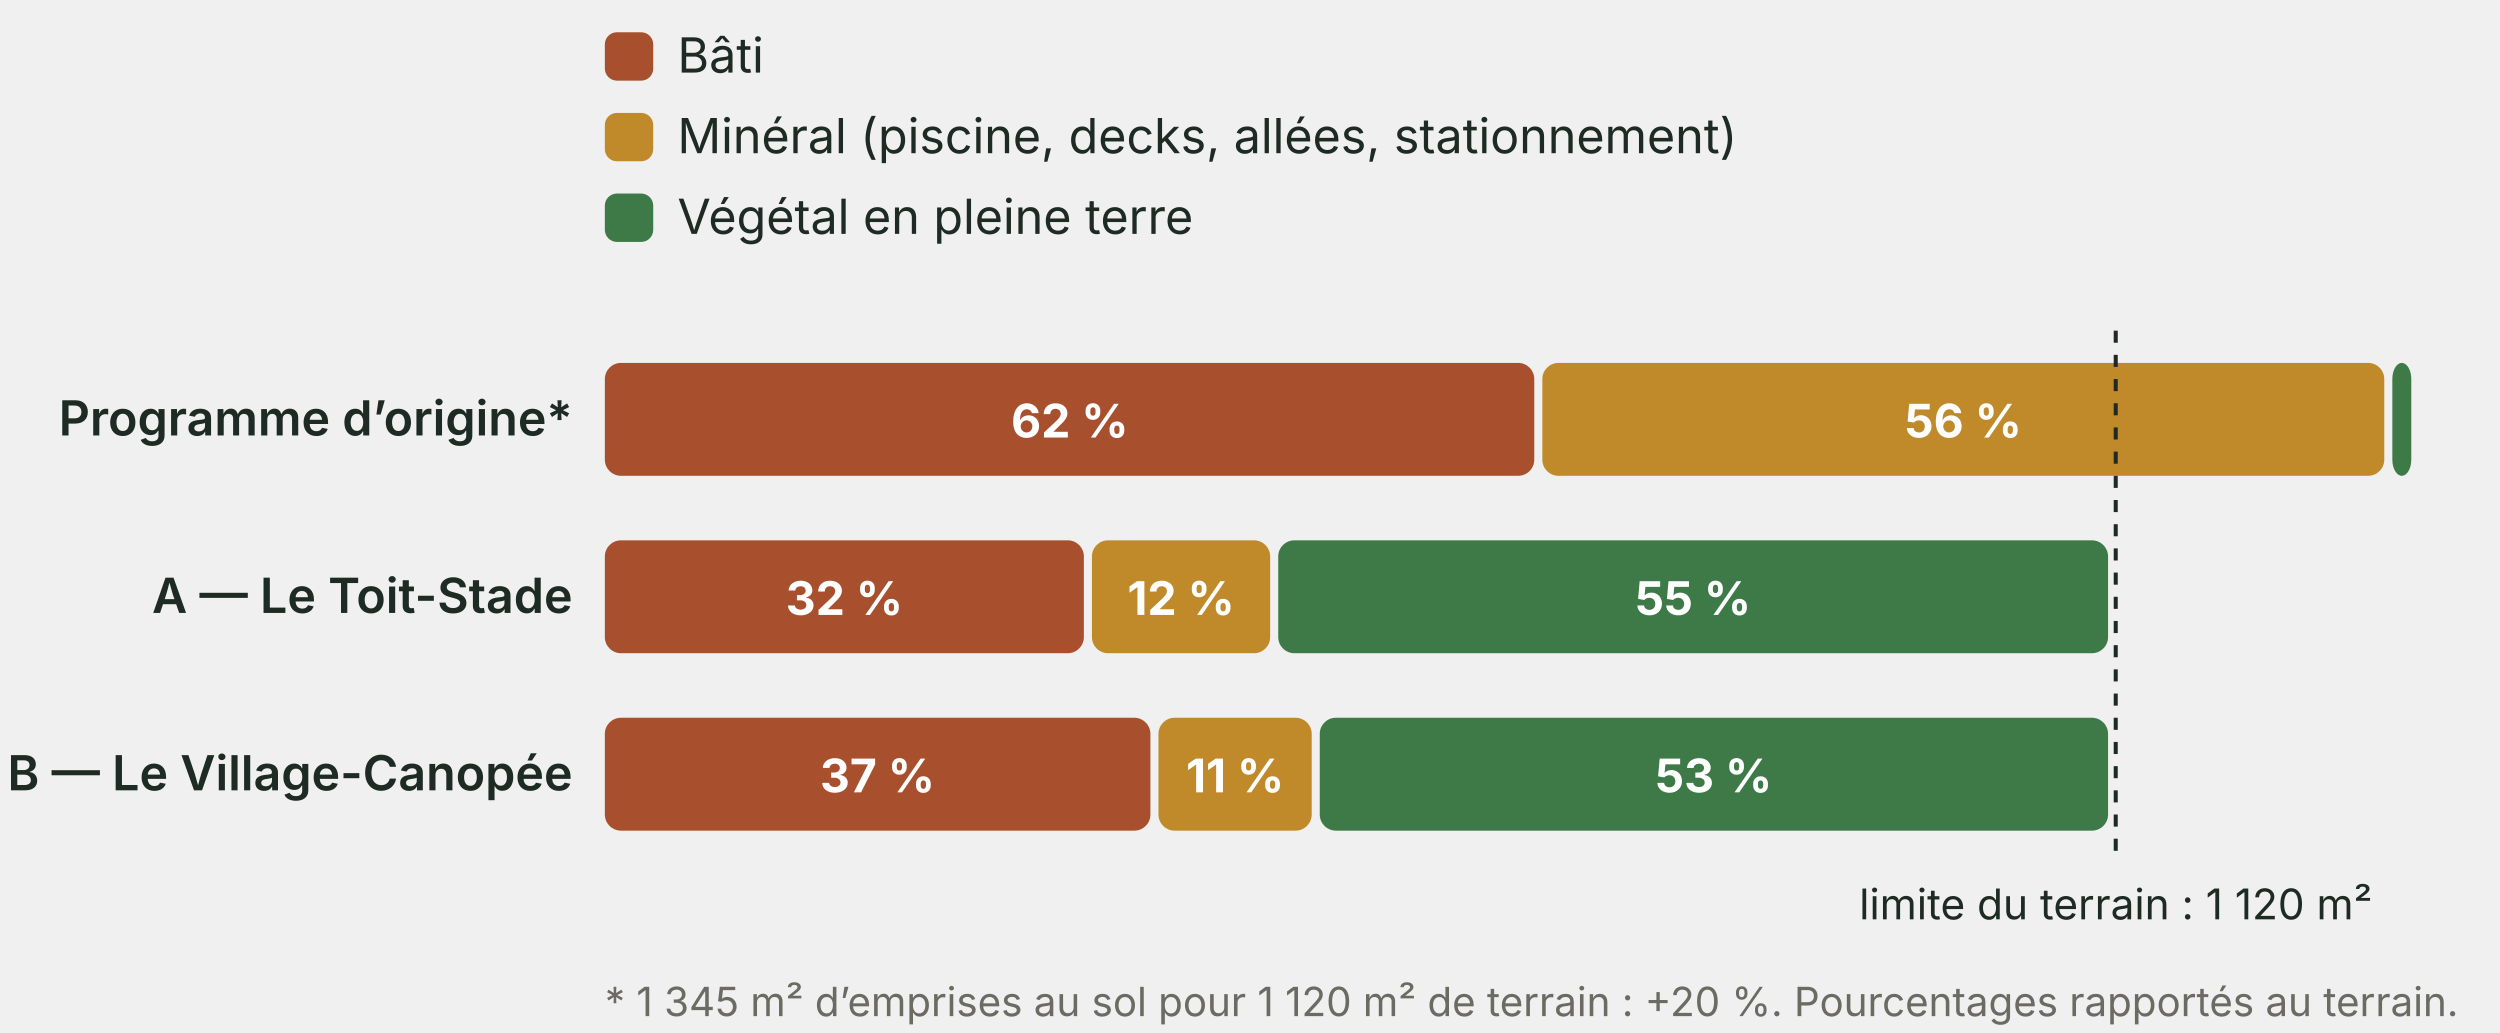
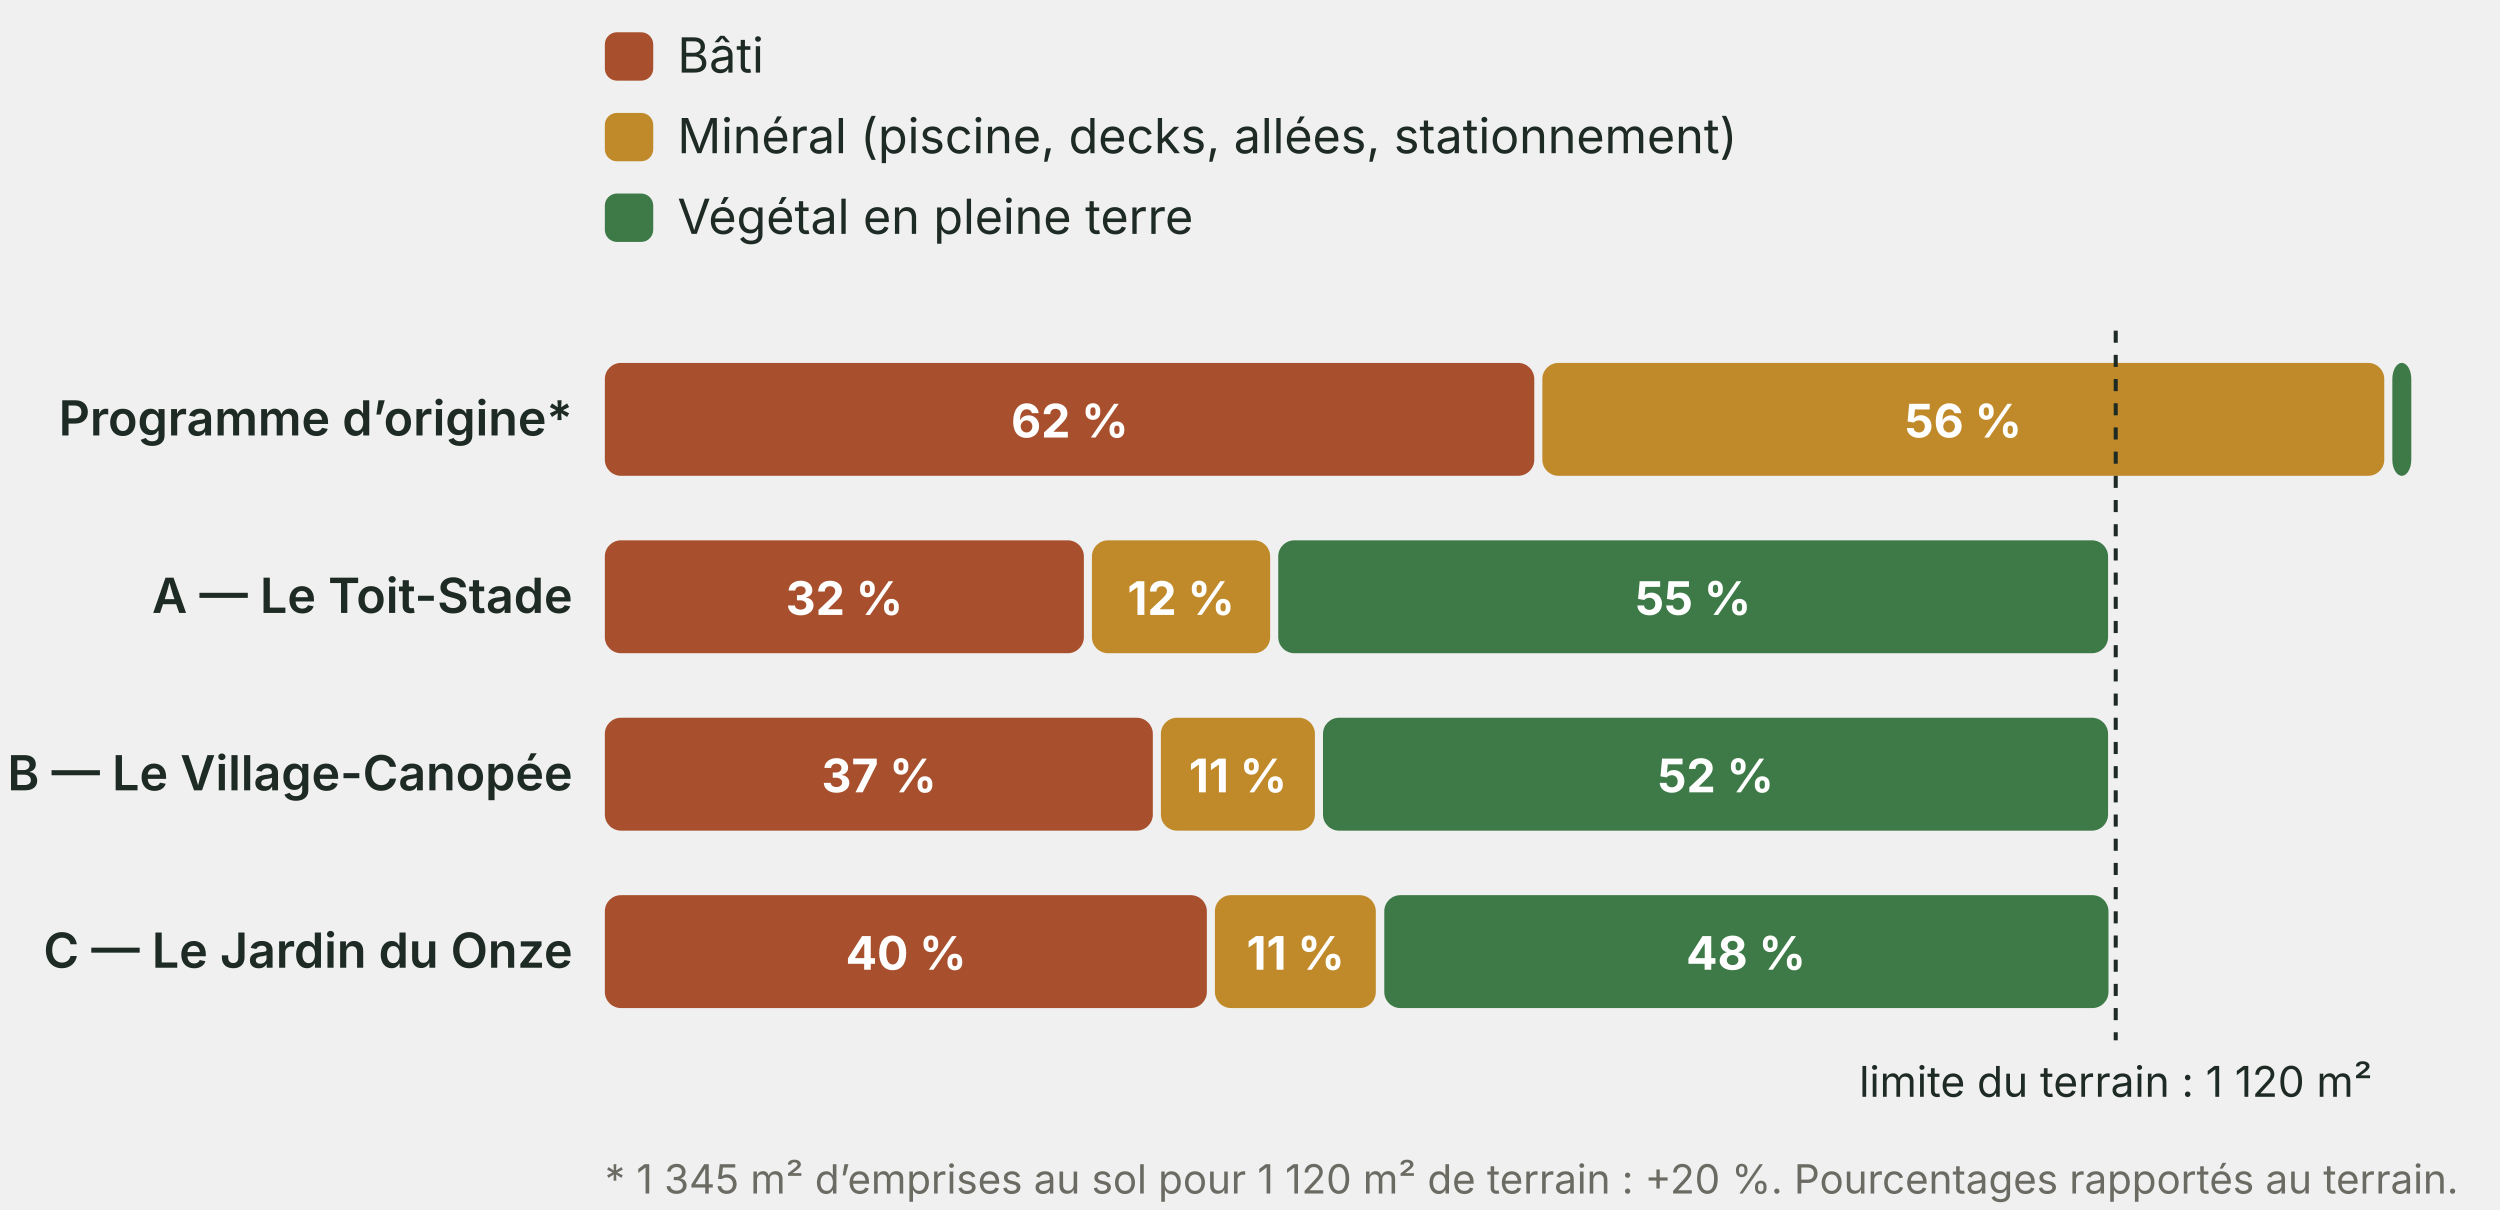
- <svg xmlns="http://www.w3.org/2000/svg" viewBox="0 0 620 256" width="620" height="256" font-family="Inter, sans-serif">
+ <svg xmlns="http://www.w3.org/2000/svg" viewBox="0 0 620 300" width="620" height="300" font-family="Inter, sans-serif">
  <rect x="150" y="8" width="12" height="12" rx="3" fill="#a8502d" />
  <text x="168" y="18" font-size="12" fill="#1e2a24">Bâti</text>
  <rect x="150" y="28" width="12" height="12" rx="3" fill="#c08a2a" />
  <text x="168" y="38" font-size="12" fill="#1e2a24">Minéral (piscine, decks, allées, stationnement)</text>
  <rect x="150" y="48" width="12" height="12" rx="3" fill="#3d7a47" />
  <text x="168" y="58" font-size="12" fill="#1e2a24">Végétal en pleine terre</text>
  <text x="142" y="108" font-size="12" text-anchor="end" fill="#1e2a24" font-weight="600">Programme d’origine*</text>
  <rect x="150.0" y="90" width="230.5" height="28" rx="4" fill="#a8502d" />
  <text x="265.3" y="108.5" font-size="11.5" text-anchor="middle" fill="#fff" font-weight="700">62 %</text>
  <rect x="382.5" y="90" width="208.8" height="28" rx="4" fill="#c08a2a" />
  <text x="486.9" y="108.5" font-size="11.5" text-anchor="middle" fill="#fff" font-weight="700">56 %</text>
  <rect x="593.3" y="90" width="4.7" height="28" rx="4" fill="#3d7a47" />
  <text x="142" y="152" font-size="12" text-anchor="end" fill="#1e2a24" font-weight="600">A — Le Toit-Stade</text>
  <rect x="150.0" y="134" width="118.8" height="28" rx="4" fill="#a8502d" />
  <text x="209.4" y="152.5" font-size="11.5" text-anchor="middle" fill="#fff" font-weight="700">32 %</text>
  <rect x="270.8" y="134" width="44.2" height="28" rx="4" fill="#c08a2a" />
  <text x="292.9" y="152.5" font-size="11.5" text-anchor="middle" fill="#fff" font-weight="700">12 %</text>
  <rect x="317.0" y="134" width="205.8" height="28" rx="4" fill="#3d7a47" />
  <text x="419.9" y="152.5" font-size="11.5" text-anchor="middle" fill="#fff" font-weight="700">55 %</text>
  <text x="142" y="196" font-size="12" text-anchor="end" fill="#1e2a24" font-weight="600">B — Le Village-Canopée</text>
-   <rect x="150.0" y="178" width="135.3" height="28" rx="4" fill="#a8502d" />
-   <text x="217.6" y="196.5" font-size="11.5" text-anchor="middle" fill="#fff" font-weight="700">37 %</text>
-   <rect x="287.3" y="178" width="38.0" height="28" rx="4" fill="#c08a2a" />
-   <text x="306.3" y="196.5" font-size="11.5" text-anchor="middle" fill="#fff" font-weight="700">11 %</text>
-   <rect x="327.3" y="178" width="195.5" height="28" rx="4" fill="#3d7a47" />
-   <text x="425.0" y="196.5" font-size="11.5" text-anchor="middle" fill="#fff" font-weight="700">53 %</text>
-   <line x1="524.7" y1="82" x2="524.7" y2="214" stroke="#1e2a24" stroke-dasharray="3 3" />
-   <text x="524.7" y="228" font-size="10.5" text-anchor="middle" fill="#1e2a24">limite du terrain : 1 120 m²</text>
-   <text x="150" y="252" font-size="10" fill="#6b6b63">* 1 345 m² d’emprises au sol pour 1 120 m² de terrain : +20 %. Pourcentages rapportés au terrain.</text>
+   <rect x="150.0" y="178" width="135.9" height="28" rx="4" fill="#a8502d" />
+   <text x="218.0" y="196.5" font-size="11.5" text-anchor="middle" fill="#fff" font-weight="700">37 %</text>
+   <rect x="287.9" y="178" width="38.2" height="28" rx="4" fill="#c08a2a" />
+   <text x="307.0" y="196.5" font-size="11.5" text-anchor="middle" fill="#fff" font-weight="700">11 %</text>
+   <rect x="328.1" y="178" width="194.7" height="28" rx="4" fill="#3d7a47" />
+   <text x="425.5" y="196.5" font-size="11.5" text-anchor="middle" fill="#fff" font-weight="700">52 %</text>
+   <text x="142" y="240" font-size="12" text-anchor="end" fill="#1e2a24" font-weight="600">C — Le Jardin du Onze</text>
+   <rect x="150.0" y="222" width="149.3" height="28" rx="4" fill="#a8502d" />
+   <text x="224.7" y="240.5" font-size="11.5" text-anchor="middle" fill="#fff" font-weight="700">40 %</text>
+   <rect x="301.3" y="222" width="39.9" height="28" rx="4" fill="#c08a2a" />
+   <text x="321.3" y="240.5" font-size="11.5" text-anchor="middle" fill="#fff" font-weight="700">11 %</text>
+   <rect x="343.3" y="222" width="179.6" height="28" rx="4" fill="#3d7a47" />
+   <text x="433.0" y="240.5" font-size="11.5" text-anchor="middle" fill="#fff" font-weight="700">48 %</text>
+   <line x1="524.7" y1="82" x2="524.7" y2="258" stroke="#1e2a24" stroke-dasharray="3 3" />
+   <text x="524.7" y="272" font-size="10.5" text-anchor="middle" fill="#1e2a24">limite du terrain : 1 120 m²</text>
+   <text x="150" y="296" font-size="10" fill="#6b6b63">* 1 345 m² d’emprises au sol pour 1 120 m² de terrain : +20 %. Pourcentages rapportés au terrain.</text>
</svg>
